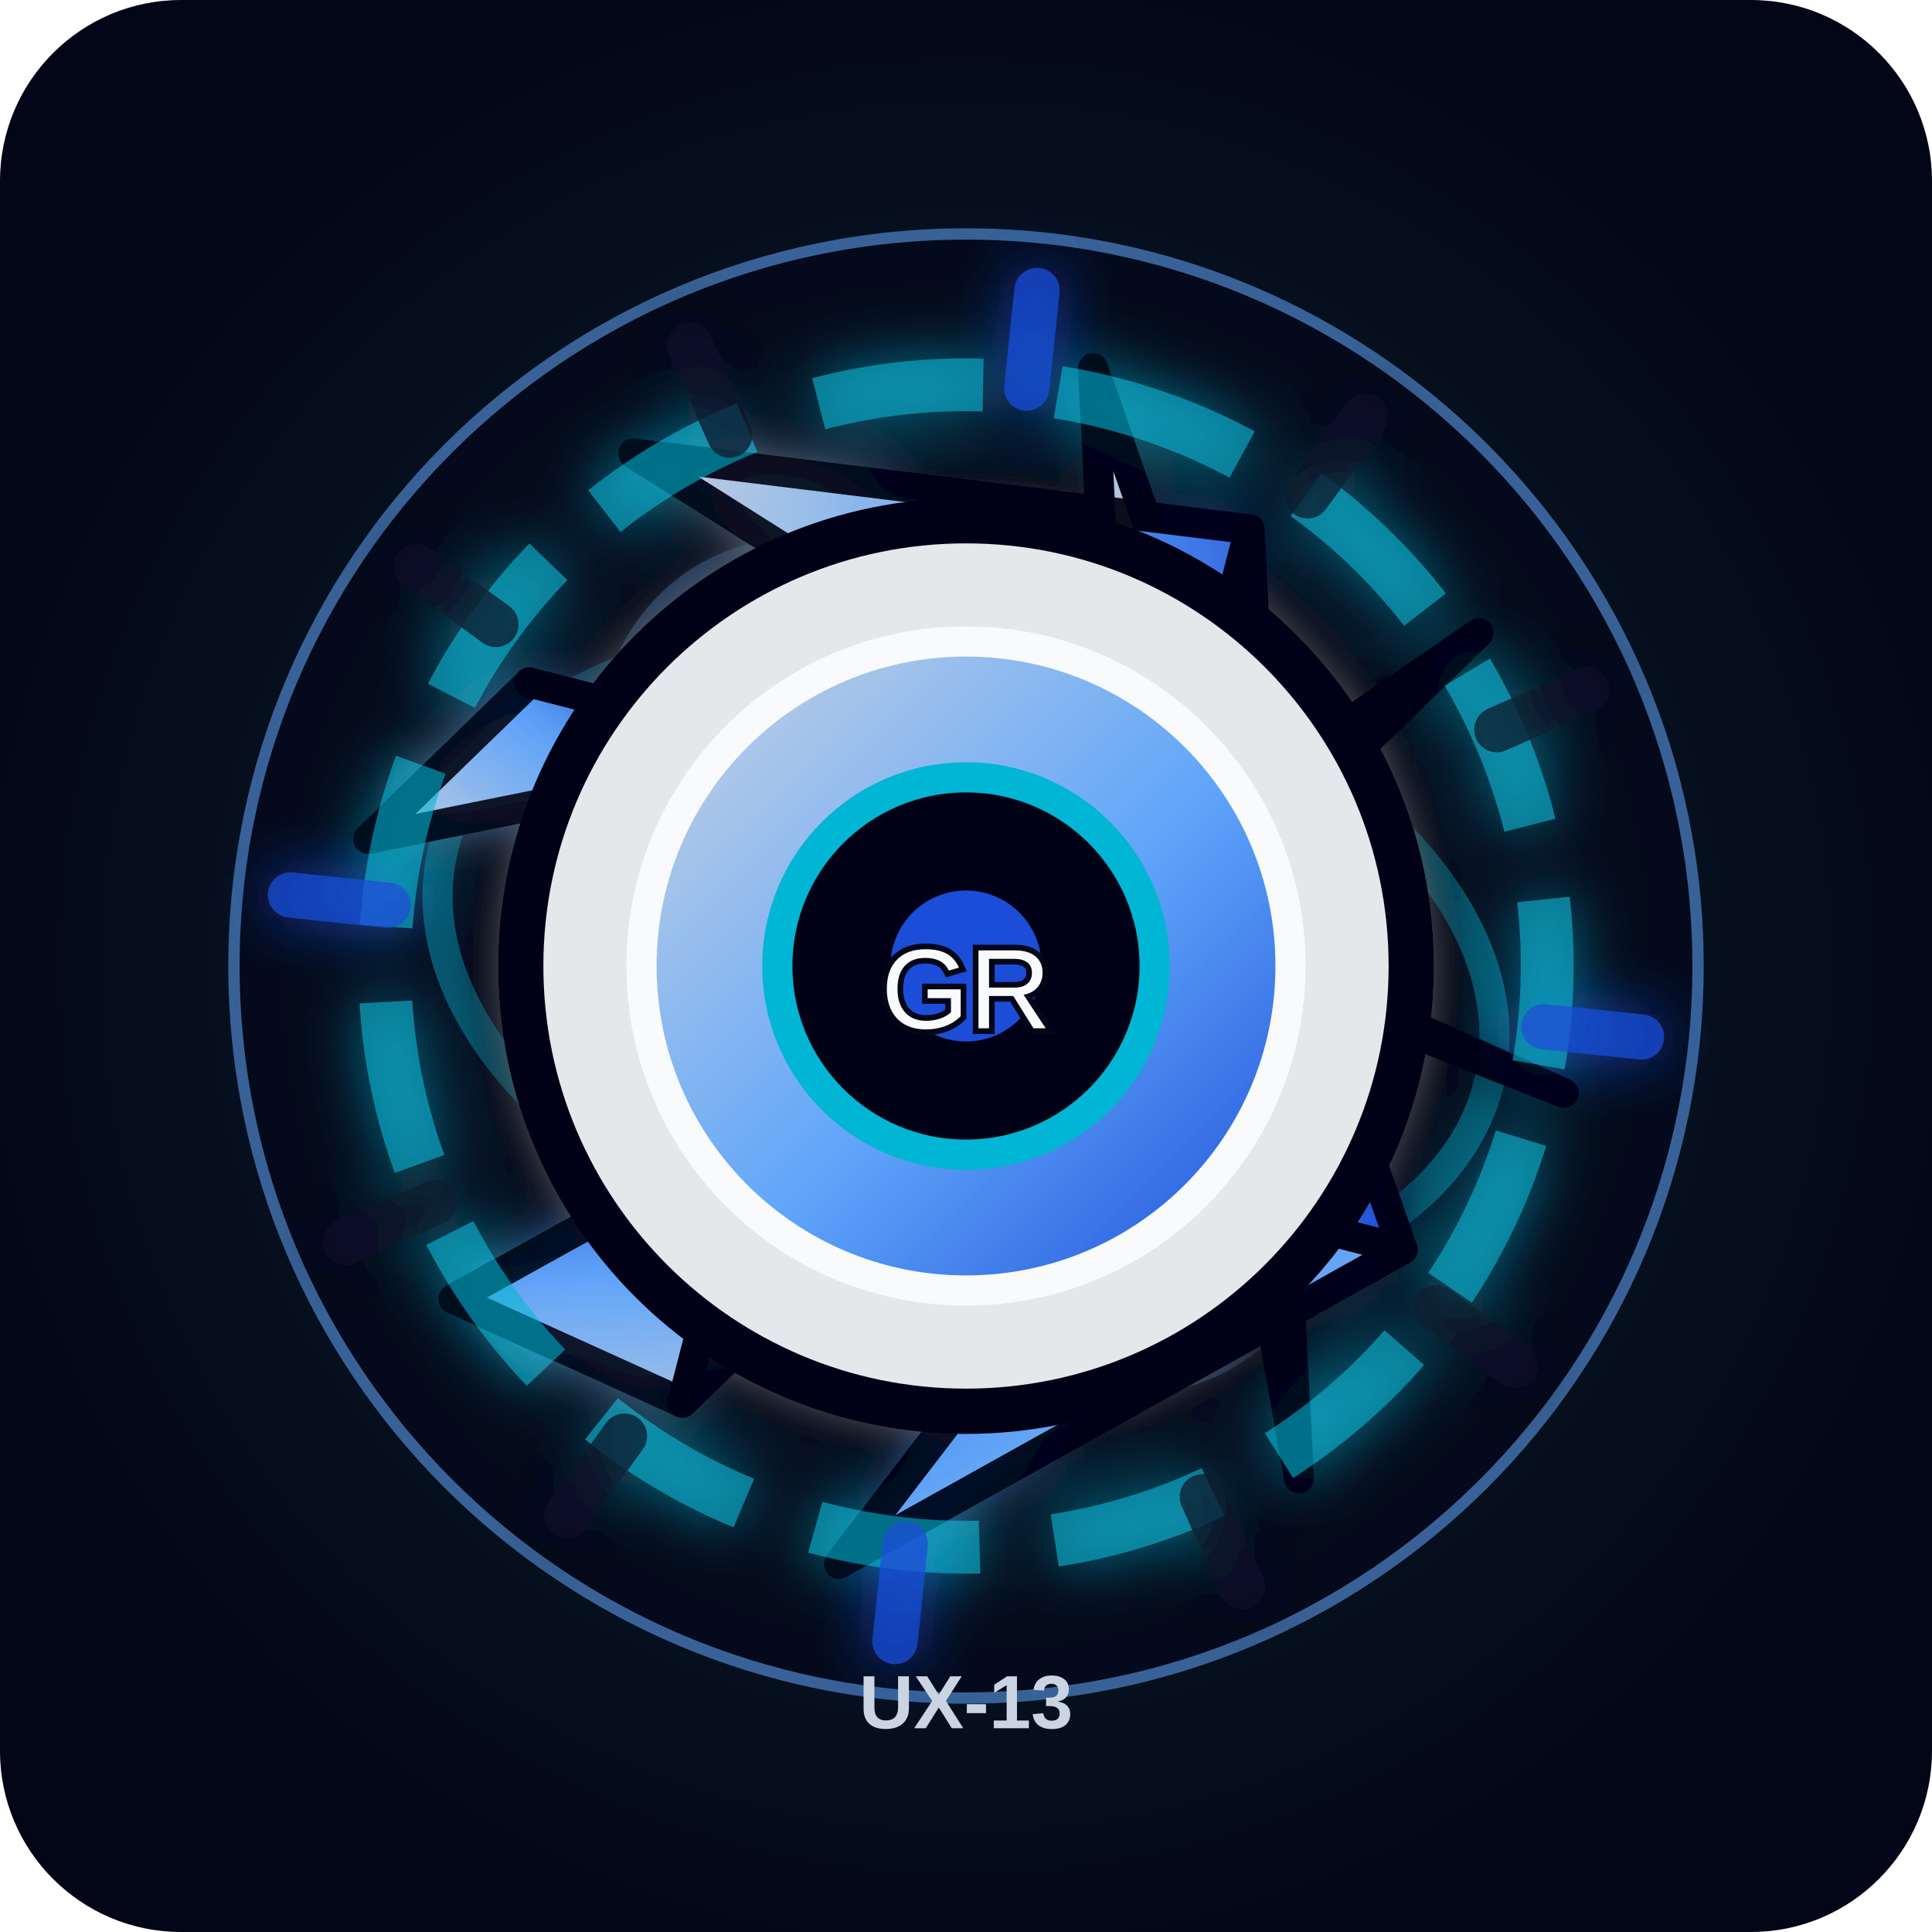
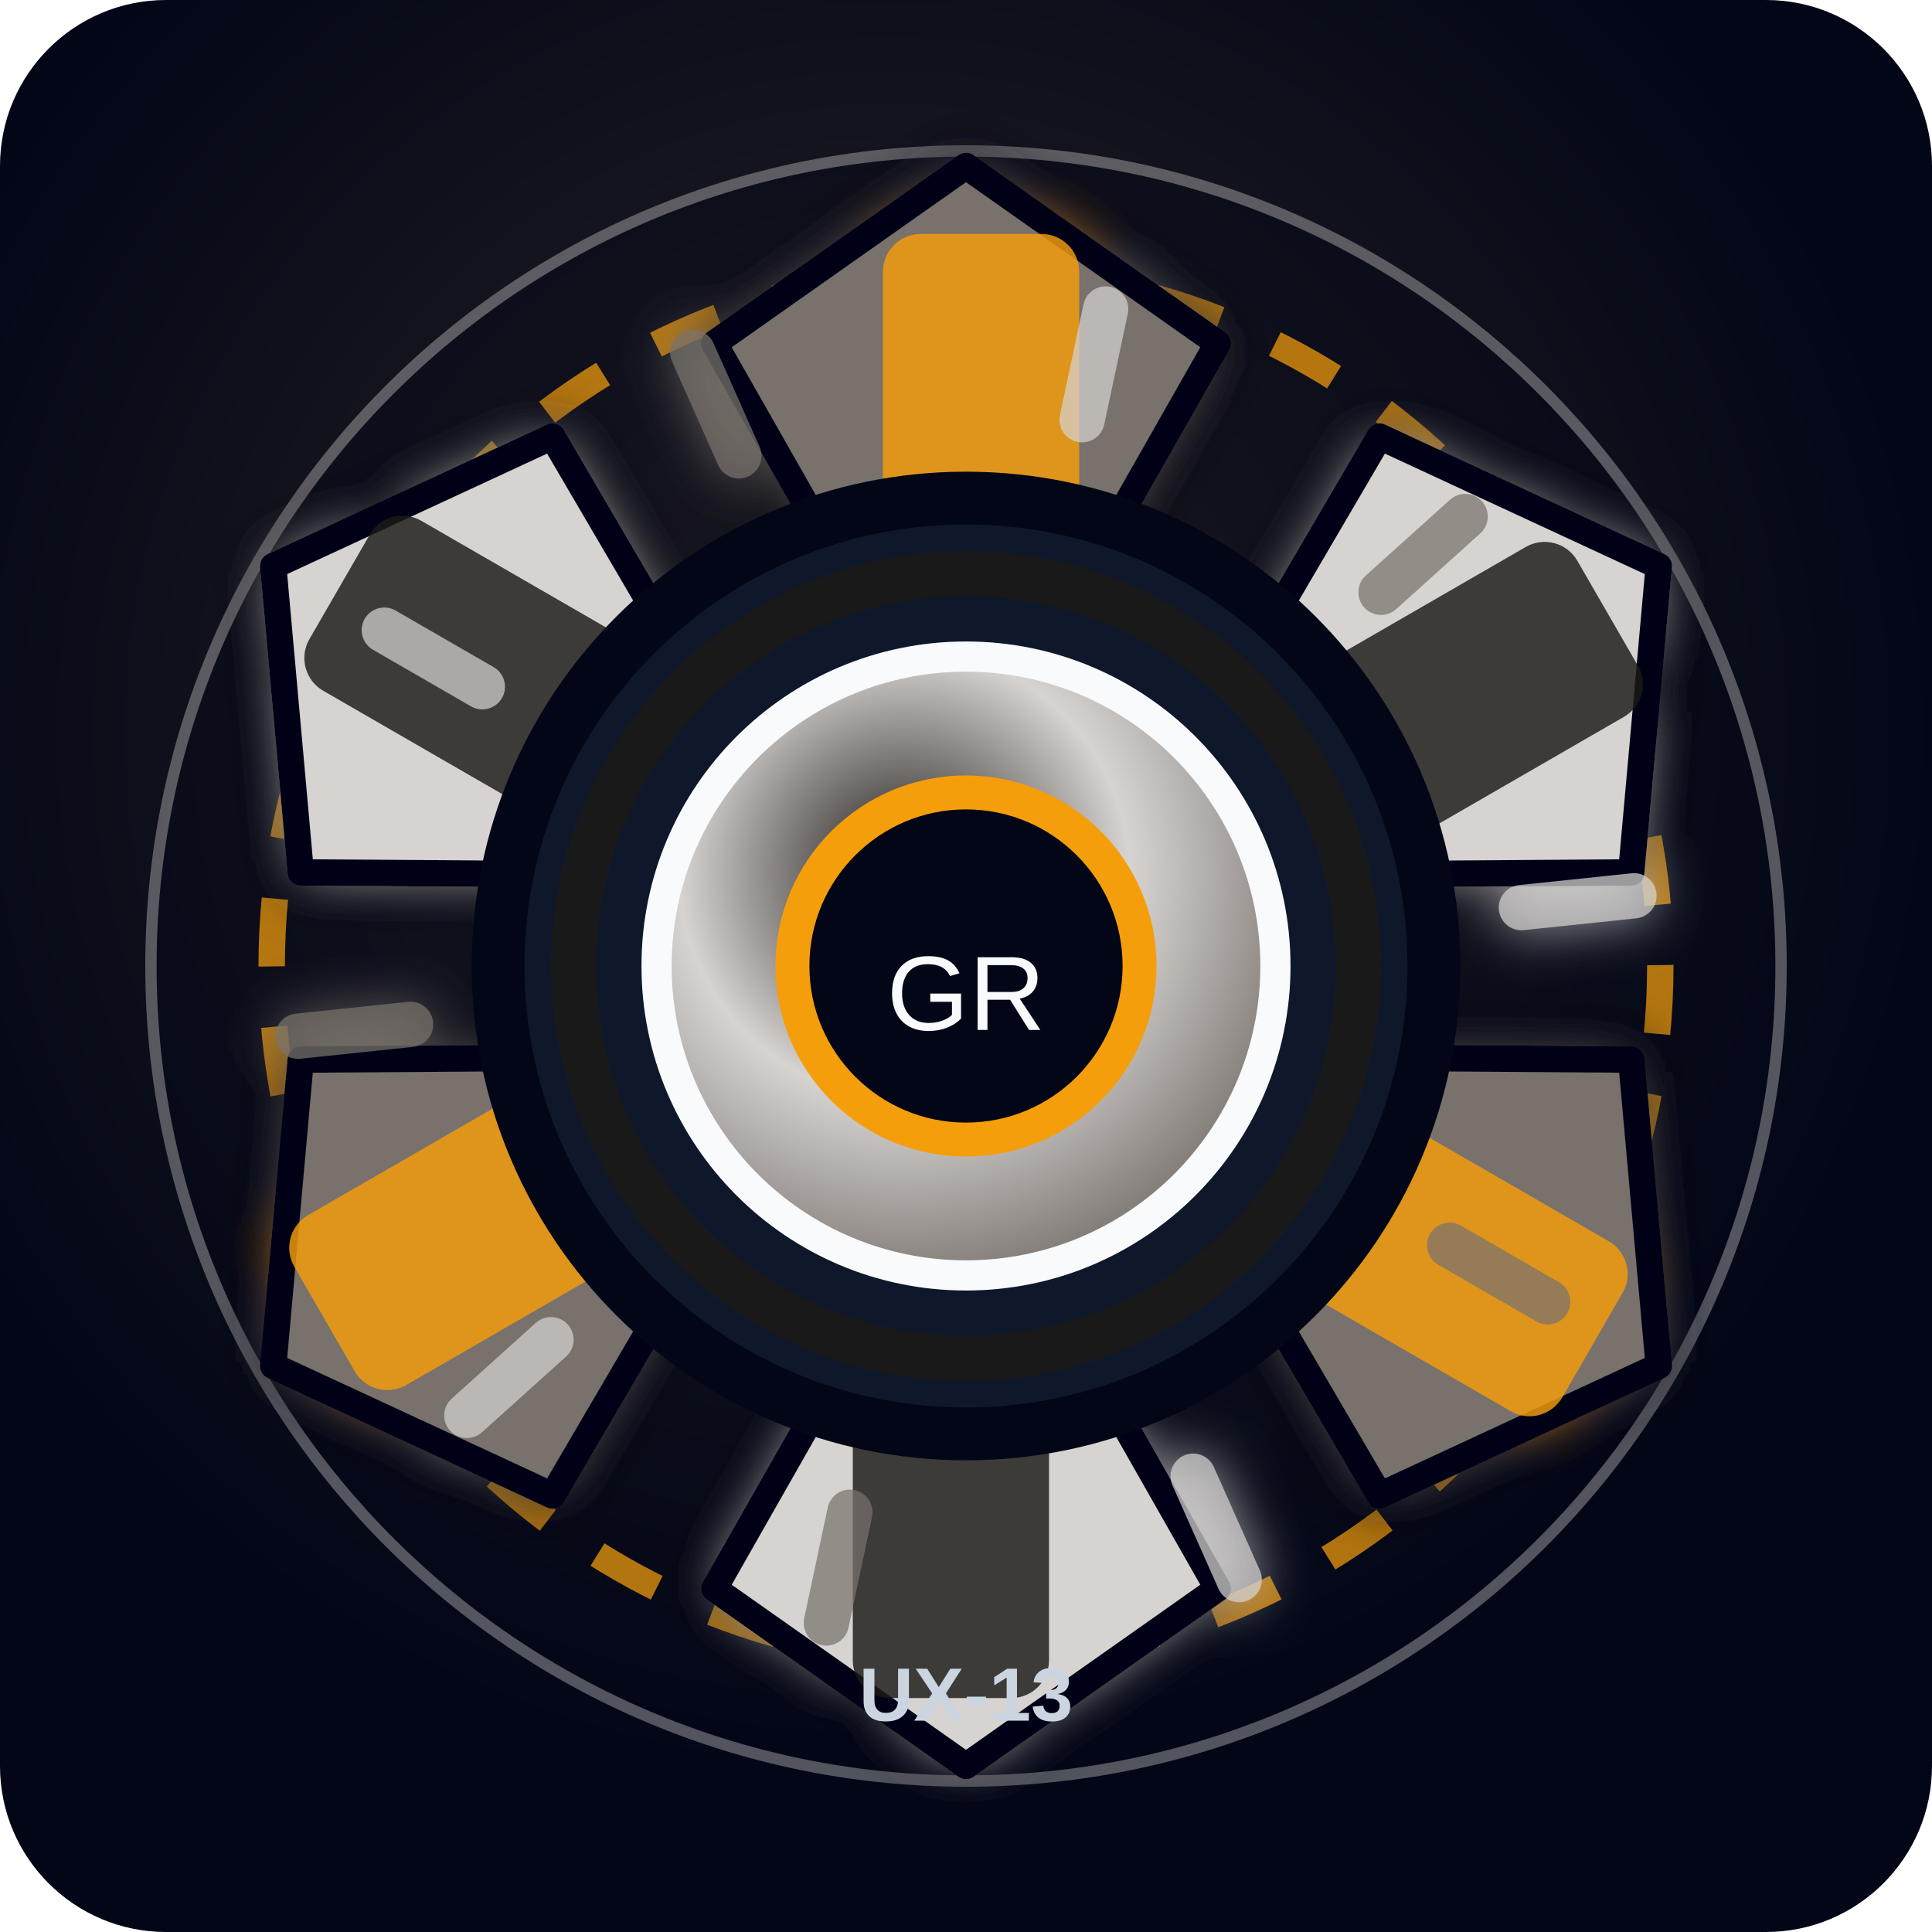
- <svg xmlns="http://www.w3.org/2000/svg" viewBox="0 0 512 512" role="img" aria-label="Golem Rock 1-60UN original 2D Beyblade style visual">
+ <svg xmlns="http://www.w3.org/2000/svg" viewBox="0 0 512 512" role="img" aria-label="Golem Rock 1-60UN original 2D fan-safe visual: chunky stone blocks and golem armor">
  <defs>
-     <radialGradient id="bg" cx="50%" cy="50%" r="55%">
-       <stop offset="0" stop-color="#1e293b" />
-       <stop offset="0.62" stop-color="#07111f" />
+     <radialGradient id="bg" cx="46%" cy="38%" r="75%">
+       <stop offset="0" stop-color="#292524" />
+       <stop offset="0.72" stop-color="#020617" />
      <stop offset="1" stop-color="#020617" />
    </radialGradient>
-     <linearGradient id="bladeGrad" x1="0" y1="0" x2="1" y2="1">
-       <stop offset="0" stop-color="#cbd5e1" />
-       <stop offset="0.55" stop-color="#60a5fa" />
-       <stop offset="1" stop-color="#1d4ed8" />
-     </linearGradient>
-     <filter id="glow" x="-20%" y="-20%" width="140%" height="140%">
-       <feGaussianBlur stdDeviation="8" result="blur" />
+     <radialGradient id="core" cx="40%" cy="35%" r="70%">
+       <stop offset="0" stop-color="#1c1917" />
+       <stop offset="0.52" stop-color="#d6d3d1" />
+       <stop offset="1" stop-color="#78716c" />
+     </radialGradient>
+     <filter id="glow" x="-22%" y="-22%" width="144%" height="144%">
+       <feGaussianBlur stdDeviation="7" result="blur" />
      <feMerge>
        <feMergeNode in="blur" />
        <feMergeNode in="SourceGraphic" />
      </feMerge>
    </filter>
  </defs>
-   <rect width="512" height="512" rx="48" fill="url(#bg)" />
-   <circle cx="256" cy="256" r="194" fill="#020617" opacity="0.55" stroke="#60a5fa" stroke-width="3" />
-   <ellipse cx="256" cy="256" rx="142" ry="86" fill="none" stroke="#06b6d4" stroke-width="8" opacity="0.42" transform="rotate(12 256 256)" />
-   <ellipse cx="256" cy="256" rx="124" ry="76" fill="none" stroke="#60a5fa" stroke-width="8" opacity="0.36" transform="rotate(54 256 256)" />
-   <ellipse cx="256" cy="256" rx="106" ry="66" fill="none" stroke="#06b6d4" stroke-width="8" opacity="0.3" transform="rotate(96 256 256)" />
-   <ellipse cx="256" cy="256" rx="88" ry="56" fill="none" stroke="#60a5fa" stroke-width="8" opacity="0.24" transform="rotate(138 256 256)" />
+   <rect width="512" height="512" rx="44" fill="url(#bg)" />
+   <circle cx="256" cy="256" r="216" fill="#020617" opacity="0.38" stroke="#d6d3d1" stroke-width="3" />
+   <circle cx="256" cy="256" r="184" fill="none" stroke="#f59e0b" stroke-width="7" stroke-dasharray="18 16" opacity="0.72" />
  <g filter="url(#glow)">
-     <path d="M256 94 L384.834 305.455 L311.155 302.281 Z" fill="url(#bladeGrad)" stroke="#020617" stroke-width="8" stroke-linejoin="round" transform="rotate(12 256 256)" opacity="0.96" />
-     <path d="M256 94 L312.13 382.069 L262.275 327.726 Z" fill="url(#bladeGrad)" stroke="#020617" stroke-width="8" stroke-linejoin="round" transform="rotate(57 256 256)" opacity="0.96" />
-     <path d="M256 94 L206.545 384.834 L209.719 311.155 Z" fill="url(#bladeGrad)" stroke="#020617" stroke-width="8" stroke-linejoin="round" transform="rotate(102 256 256)" opacity="0.96" />
-     <path d="M256 94 L129.931 312.13 L184.274 262.275 Z" fill="url(#bladeGrad)" stroke="#020617" stroke-width="8" stroke-linejoin="round" transform="rotate(147 256 256)" opacity="0.96" />
-     <path d="M256 94 L127.166 206.545 L200.845 209.719 Z" fill="url(#bladeGrad)" stroke="#020617" stroke-width="8" stroke-linejoin="round" transform="rotate(192 256 256)" opacity="0.96" />
-     <path d="M256 94 L199.87 129.931 L249.725 184.274 Z" fill="url(#bladeGrad)" stroke="#020617" stroke-width="8" stroke-linejoin="round" transform="rotate(237 256 256)" opacity="0.96" />
-     <path d="M256 94 L305.455 127.166 L302.281 200.845 Z" fill="url(#bladeGrad)" stroke="#020617" stroke-width="8" stroke-linejoin="round" transform="rotate(282 256 256)" opacity="0.96" />
-     <path d="M256 94 L382.069 199.87 L327.726 249.725 Z" fill="url(#bladeGrad)" stroke="#020617" stroke-width="8" stroke-linejoin="round" transform="rotate(327 256 256)" opacity="0.96" />
-     <circle cx="256" cy="256" r="154" fill="none" stroke="#06b6d4" stroke-width="14" opacity="0.6" stroke-dasharray="44 20" transform="rotate(282 256 256)" />
-     <rect x="250" y="70" width="12" height="38" rx="6" fill="#1d4ed8" opacity="0.75" transform="rotate(6 256 256)" />
-     <rect x="250" y="70" width="12" height="38" rx="6" fill="#0f172a" opacity="0.75" transform="rotate(36 256 256)" />
-     <rect x="250" y="70" width="12" height="38" rx="6" fill="#0f172a" opacity="0.75" transform="rotate(66 256 256)" />
-     <rect x="250" y="70" width="12" height="38" rx="6" fill="#1d4ed8" opacity="0.75" transform="rotate(96 256 256)" />
-     <rect x="250" y="70" width="12" height="38" rx="6" fill="#0f172a" opacity="0.75" transform="rotate(126 256 256)" />
-     <rect x="250" y="70" width="12" height="38" rx="6" fill="#0f172a" opacity="0.75" transform="rotate(156 256 256)" />
-     <rect x="250" y="70" width="12" height="38" rx="6" fill="#1d4ed8" opacity="0.75" transform="rotate(186 256 256)" />
-     <rect x="250" y="70" width="12" height="38" rx="6" fill="#0f172a" opacity="0.75" transform="rotate(216 256 256)" />
-     <rect x="250" y="70" width="12" height="38" rx="6" fill="#0f172a" opacity="0.75" transform="rotate(246 256 256)" />
-     <rect x="250" y="70" width="12" height="38" rx="6" fill="#1d4ed8" opacity="0.75" transform="rotate(276 256 256)" />
-     <rect x="250" y="70" width="12" height="38" rx="6" fill="#0f172a" opacity="0.75" transform="rotate(306 256 256)" />
-     <rect x="250" y="70" width="12" height="38" rx="6" fill="#0f172a" opacity="0.75" transform="rotate(336 256 256)" />
-     <circle cx="256" cy="256" r="118" fill="#e5e7eb" stroke="#020617" stroke-width="12" />
-     <circle cx="256" cy="256" r="86" fill="url(#bladeGrad)" stroke="#f8fafc" stroke-width="8" />
-     <circle cx="256" cy="256" r="50" fill="#020617" stroke="#06b6d4" stroke-width="8" />
-     <circle cx="256" cy="256" r="24" fill="#1d4ed8" stroke="#020617" stroke-width="8" />
+     <polygon points="224.4,152.7 189.3,91.0 256.0,44.0 322.7,91.0 287.6,152.7" fill="#78716c" stroke="#020617" stroke-width="7" stroke-linejoin="round" />
+     <rect x="234" y="62" width="52" height="82" rx="10" fill="#f59e0b" opacity="0.82" transform="rotate(0 256 256)" />
+     <polygon points="329.7,177.0 365.6,115.7 439.6,150.0 432.3,231.2 361.2,231.7" fill="#d6d3d1" stroke="#020617" stroke-width="7" stroke-linejoin="round" />
+     <rect x="234" y="62" width="52" height="82" rx="10" fill="#1c1917" opacity="0.82" transform="rotate(60 256 256)" />
+     <polygon points="361.2,280.3 432.3,280.8 439.6,362.0 365.6,396.3 329.7,335.0" fill="#78716c" stroke="#020617" stroke-width="7" stroke-linejoin="round" />
+     <rect x="234" y="62" width="52" height="82" rx="10" fill="#f59e0b" opacity="0.82" transform="rotate(120 256 256)" />
+     <polygon points="287.6,359.3 322.7,421.0 256.0,468.0 189.3,421.0 224.4,359.3" fill="#d6d3d1" stroke="#020617" stroke-width="7" stroke-linejoin="round" />
+     <rect x="234" y="62" width="52" height="82" rx="10" fill="#1c1917" opacity="0.82" transform="rotate(180 256 256)" />
+     <polygon points="182.3,335.0 146.4,396.3 72.4,362.0 79.7,280.8 150.8,280.3" fill="#78716c" stroke="#020617" stroke-width="7" stroke-linejoin="round" />
+     <rect x="234" y="62" width="52" height="82" rx="10" fill="#f59e0b" opacity="0.82" transform="rotate(240 256 256)" />
+     <polygon points="150.8,231.7 79.7,231.2 72.4,150.0 146.4,115.7 182.3,177.0" fill="#d6d3d1" stroke="#020617" stroke-width="7" stroke-linejoin="round" />
+     <rect x="234" y="62" width="52" height="82" rx="10" fill="#1c1917" opacity="0.82" transform="rotate(300 256 256)" />
+     <rect x="250" y="72" width="12" height="42" rx="6" fill="#d6d3d1" opacity="0.72" transform="rotate(12 256 256)" />
+     <rect x="250" y="72" width="12" height="42" rx="6" fill="#78716c" opacity="0.72" transform="rotate(48 256 256)" />
+     <rect x="250" y="72" width="12" height="42" rx="6" fill="#d6d3d1" opacity="0.72" transform="rotate(84 256 256)" />
+     <rect x="250" y="72" width="12" height="42" rx="6" fill="#78716c" opacity="0.72" transform="rotate(120 256 256)" />
+     <rect x="250" y="72" width="12" height="42" rx="6" fill="#d6d3d1" opacity="0.72" transform="rotate(156 256 256)" />
+     <rect x="250" y="72" width="12" height="42" rx="6" fill="#78716c" opacity="0.72" transform="rotate(192 256 256)" />
+     <rect x="250" y="72" width="12" height="42" rx="6" fill="#d6d3d1" opacity="0.72" transform="rotate(228 256 256)" />
+     <rect x="250" y="72" width="12" height="42" rx="6" fill="#78716c" opacity="0.72" transform="rotate(264 256 256)" />
+     <rect x="250" y="72" width="12" height="42" rx="6" fill="#d6d3d1" opacity="0.72" transform="rotate(300 256 256)" />
+     <rect x="250" y="72" width="12" height="42" rx="6" fill="#78716c" opacity="0.72" transform="rotate(336 256 256)" />
  </g>
-   <text x="256" y="264" text-anchor="middle" dominant-baseline="middle" font-family="Arial Black, Arial, sans-serif" font-size="30" fill="#f8fafc" stroke="#020617" stroke-width="3" paint-order="stroke">GR</text>
-   <text x="256" y="458" text-anchor="middle" font-family="Arial, sans-serif" font-size="20" font-weight="700" fill="#cbd5e1">UX-13</text>
+   <circle cx="256" cy="256" r="124" fill="#0f172a" stroke="#020617" stroke-width="14" />
+   <circle cx="256" cy="256" r="104" fill="none" stroke="#1c1917" stroke-width="12" opacity="0.8" />
+   <circle cx="256" cy="256" r="82" fill="url(#core)" stroke="#f8fafc" stroke-width="8" />
+   <circle cx="256" cy="256" r="46" fill="#020617" stroke="#f59e0b" stroke-width="9" />
+   <text x="256" y="265" text-anchor="middle" dominant-baseline="middle" font-family="Arial Black, Arial, sans-serif" font-size="28" fill="#f8fafc">GR</text>
+   <text x="256" y="456" text-anchor="middle" font-family="Arial, sans-serif" font-size="20" font-weight="800" fill="#cbd5e1">UX-13</text>
</svg>
